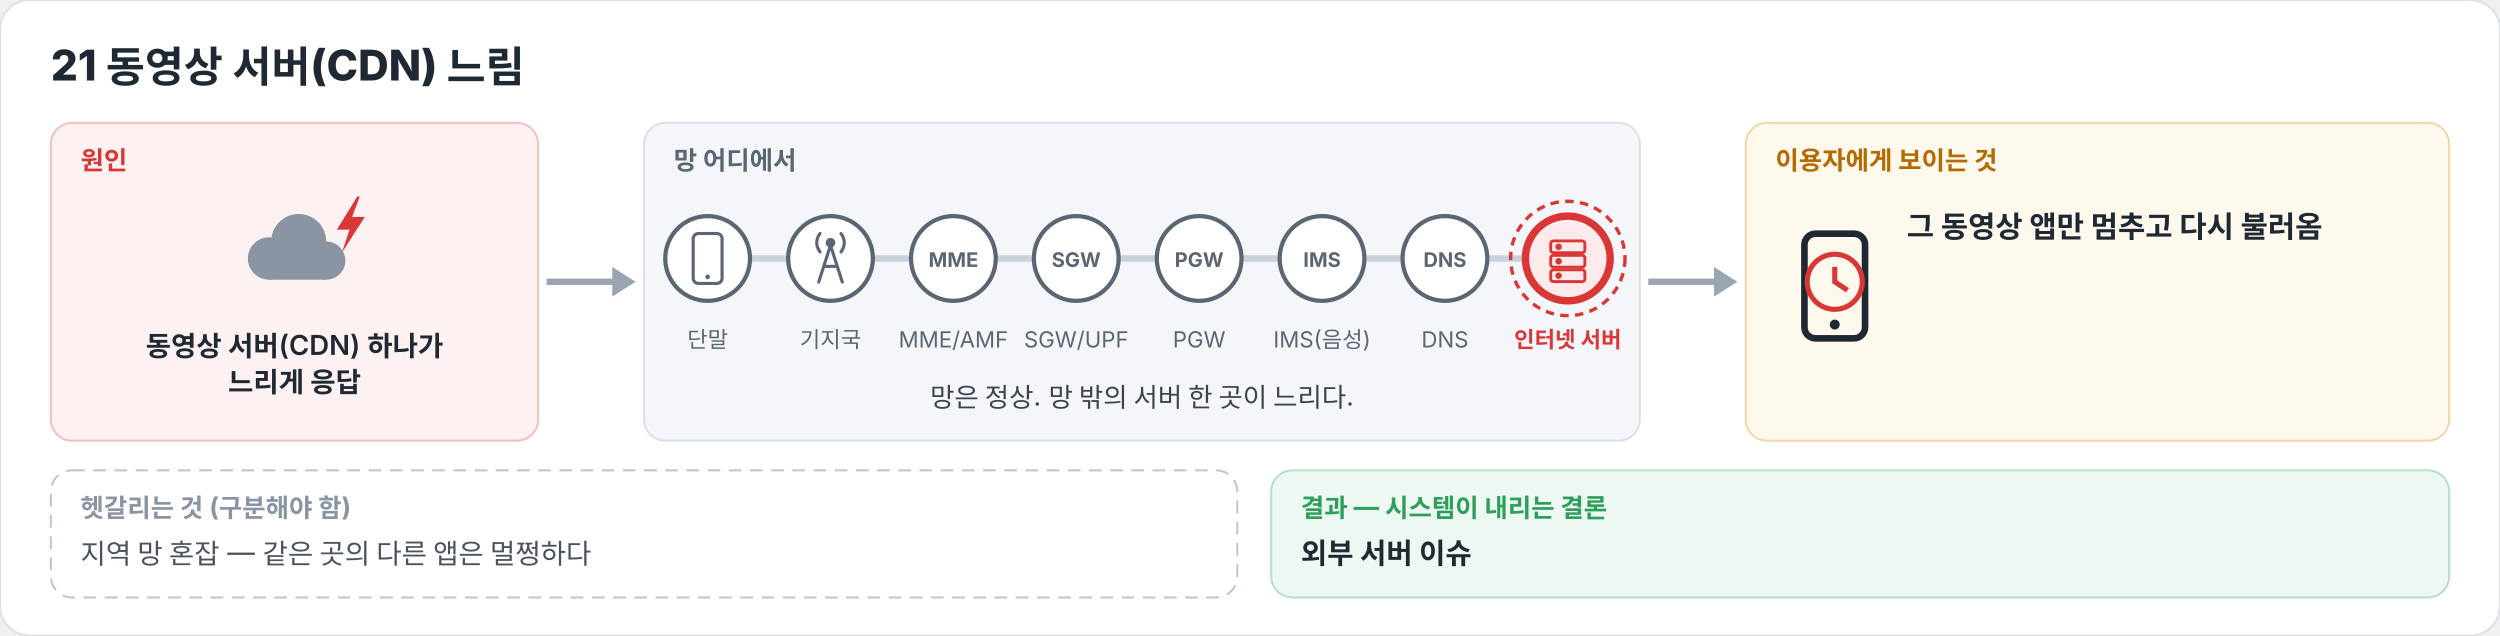
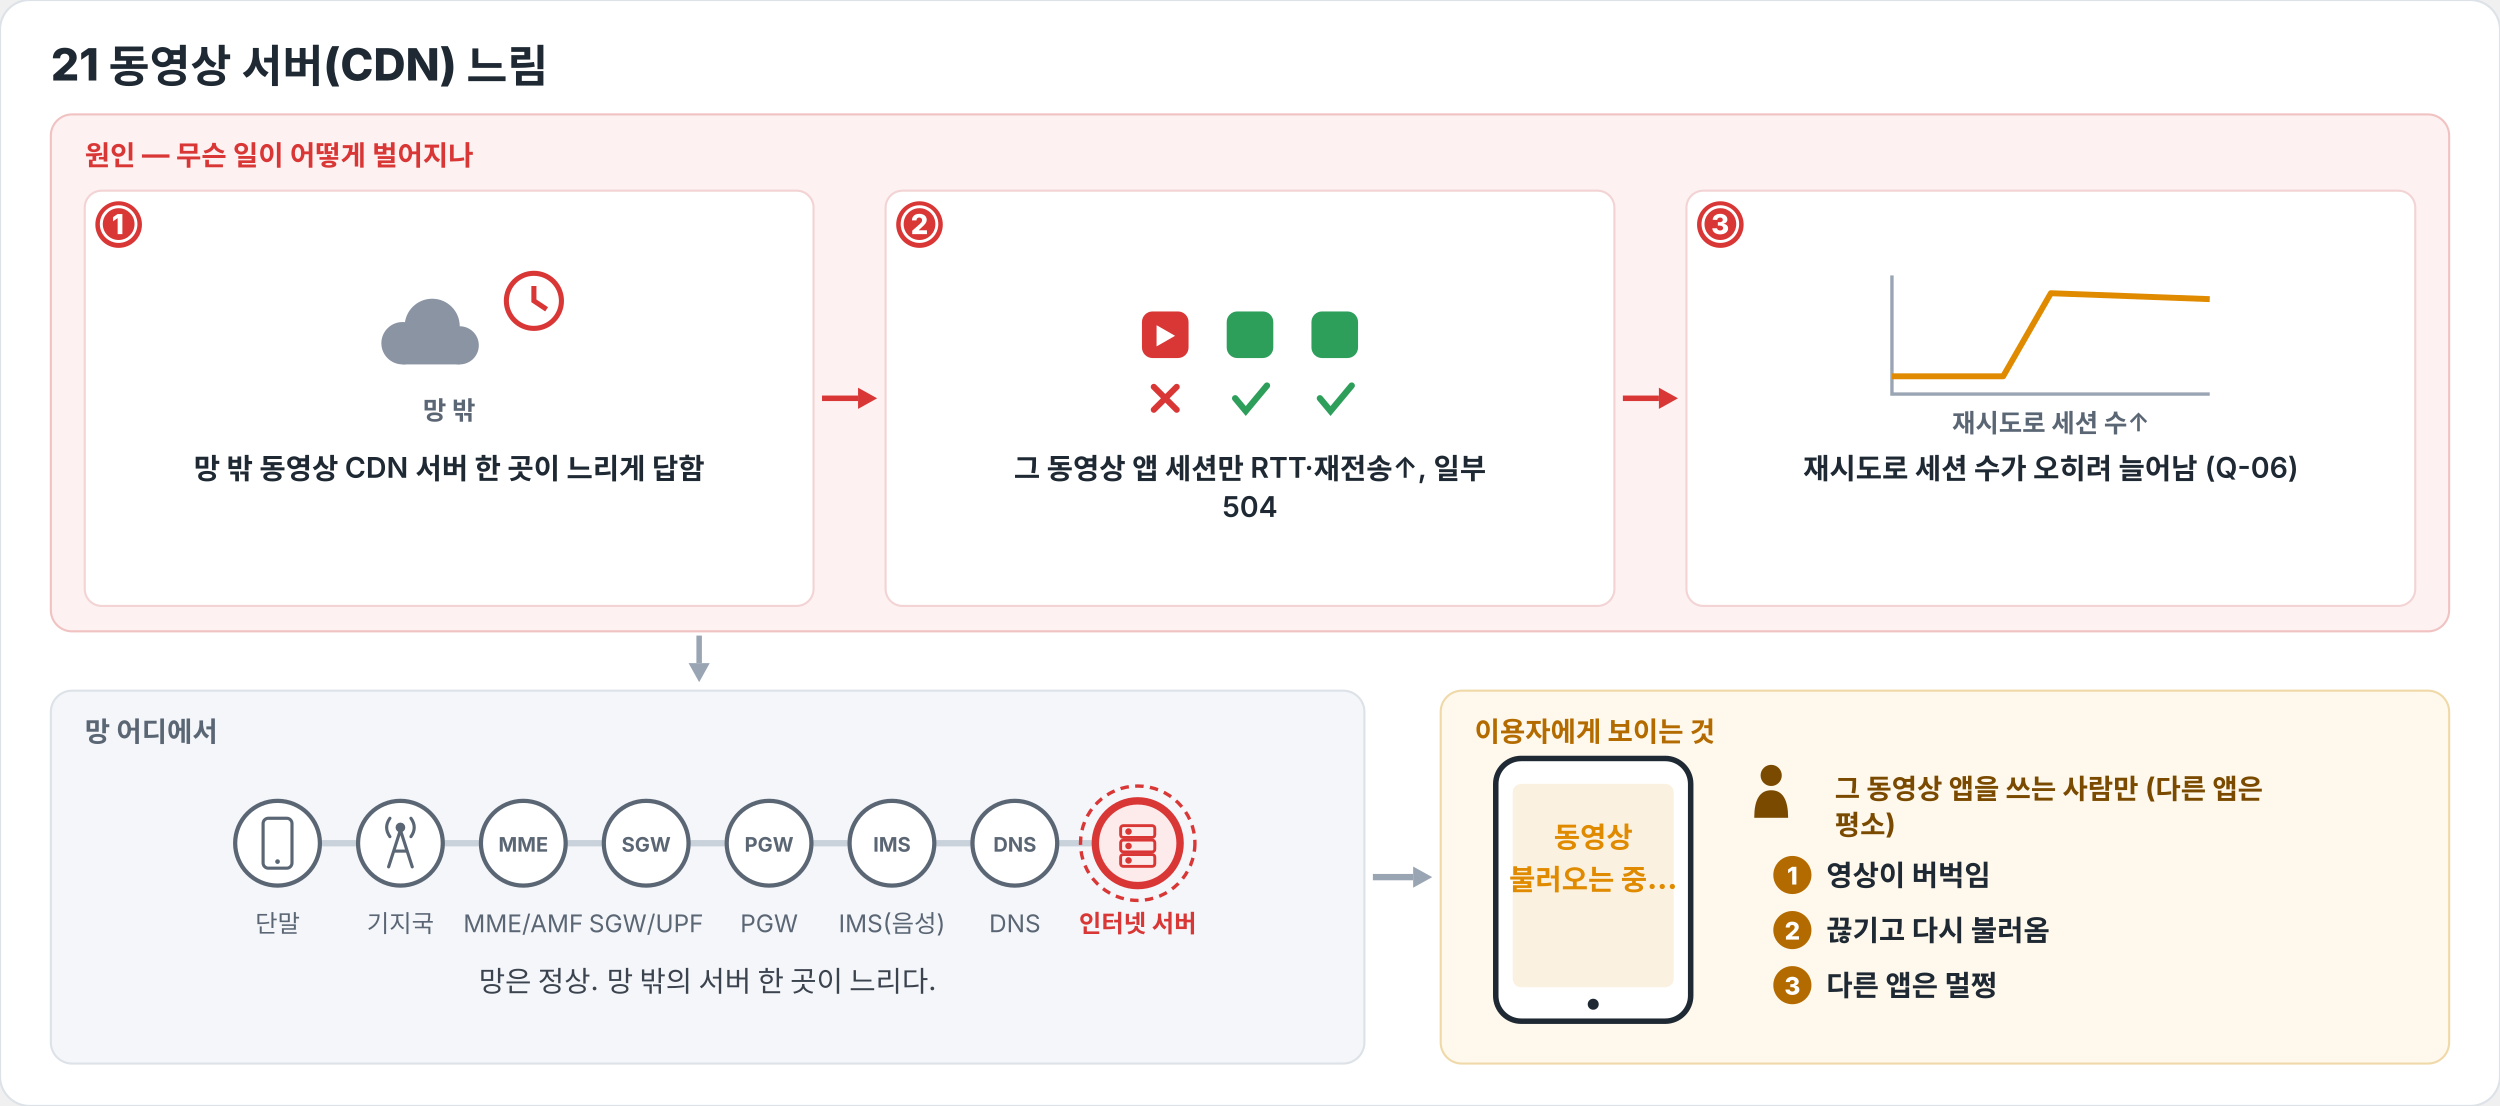
- <svg xmlns="http://www.w3.org/2000/svg" viewBox="0 0 1180 300" width="1180" height="300" font-family="-apple-system,'Apple SD Gothic Neo','Hiragino Sans',sans-serif">
-   <rect width="1180" height="300" rx="14" fill="#fff" stroke="#dde2e8" />
-   <text x="24" y="38" font-size="20" font-weight="800" fill="#1f2933">21  동영상 서버(CDN) 느림</text>
-   <rect x="24" y="58" width="230" height="150" rx="10" fill="#fdf1f1" stroke="#f1c2c2" />
-   <text x="38" y="80" font-size="12" font-weight="700" fill="#d93636">원인</text>
-   <g transform="translate(139,118)" fill="#8a94a3">
+ <svg xmlns="http://www.w3.org/2000/svg" viewBox="0 0 1180 522" width="1180" height="522" font-family="-apple-system,'Apple SD Gothic Neo','Hiragino Sans',sans-serif">
+   <rect width="1180" height="522" rx="14" fill="#fff" stroke="#dde2e8" />
+   <text x="24" y="38" font-size="21" font-weight="800" fill="#1f2933">21  동영상 서버(CDN) 느림</text>
+   <rect x="24" y="54" width="1132" height="244" rx="10" fill="#fdf1f1" stroke="#f1c2c2" />
+   <text x="40" y="78" font-size="13" font-weight="700" fill="#d93636">원인 — 무슨 일이 어떻게 벌어지나</text>
+   <rect x="40.0" y="90" width="344.0" height="196" rx="8" fill="#fff" stroke="#f3d3d3" />
+   <circle cx="56.0" cy="106" r="11" fill="#d93636" />
+   <text x="56.0" y="110.5" font-size="13" fill="#fff" font-weight="800" text-anchor="middle">①</text>
+   <g transform="translate(202.0,158)" fill="#8a94a3">
    <circle cx="-12" cy="4" r="10" />
    <circle cx="2" cy="-4" r="13" />
    <circle cx="15" cy="5" r="9" />
    <rect x="-12" y="4" width="27" height="10" />
  </g>
-   <polygon transform="translate(165,106) scale(0.6)" points="6,-22 -10,4 0,4 -6,22 12,-6 2,-6 8,-22" fill="#d93636" />
-   <text x="139" y="168" font-size="13" fill="#1f2933" font-weight="600" text-anchor="middle">동영상 서버(CDN) 하나가</text>
-   <text x="139" y="185" font-size="13" fill="#1f2933" font-weight="600" text-anchor="middle">느리게 응답</text>
-   <line x1="258" y1="133" x2="292" y2="133" stroke="#9aa5b4" stroke-width="3" />
-   <polygon points="300,133 289,126 289,140" fill="#9aa5b4" />
-   <rect x="304" y="58" width="470" height="150" rx="10" fill="#f4f6f9" stroke="#dde2e8" />
-   <text x="318" y="80" font-size="12" font-weight="700" fill="#5b6675">망 어디에서</text>
-   <line x1="334" y1="122" x2="740" y2="122" stroke="#c9d1db" stroke-width="3" />
-   <circle cx="334" cy="122" r="20" fill="#fff" stroke="#5b6675" stroke-width="2" />
-   <g transform="translate(334,122) scale(0.62)">
+   <g transform="translate(252.0,142)" fill="none" stroke="#d93636" stroke-width="2.4">
+     <circle r="13" />
+     <path d="M0,-7 L0,0 L6,4" />
+   </g>
+   <text x="212.0" y="198" font-size="12" fill="#5b6675" font-weight="600" text-anchor="middle">망 밖</text>
+   <text x="212.0" y="226" font-size="13.5" fill="#1f2933" font-weight="600" text-anchor="middle">망 밖 동영상 CDN 서버 한 곳이 느리게 답함</text>
+   <line x1="388.0" y1="188" x2="405.0" y2="188.0" stroke="#d93636" stroke-width="2.6" />
+   <polygon points="414.0,188 405.0,183.0 405.0,193.0" fill="#d93636" />
+   <rect x="418.0" y="90" width="344.0" height="196" rx="8" fill="#fff" stroke="#f3d3d3" />
+   <circle cx="434.0" cy="106" r="11" fill="#d93636" />
+   <text x="434.0" y="110.5" font-size="13" fill="#fff" font-weight="800" text-anchor="middle">②</text>
+   <rect x="539.0" y="147" width="22" height="22" rx="5" fill="#d93636" />
+   <text x="550.0" y="162.5" font-size="11" fill="#fff" text-anchor="middle" font-weight="700">▶</text>
+   <rect x="579.0" y="147" width="22" height="22" rx="5" fill="#2e9e5b" />
+   <rect x="619.0" y="147" width="22" height="22" rx="5" fill="#2e9e5b" />
+   <path d="M583.0,188 L588.0,194 L598.0,182" fill="none" stroke="#2e9e5b" stroke-width="3" stroke-linecap="round" />
+   <path d="M623.0,188 L628.0,194 L638.0,182" fill="none" stroke="#2e9e5b" stroke-width="3" stroke-linecap="round" />
+   <g transform="translate(550.0,188) scale(0.9)" stroke="#d93636" stroke-width="3.2" stroke-linecap="round">
+     <path d="M-6,-6 L6,6 M6,-6 L-6,6" />
+   </g>
+   <text x="590.0" y="226" font-size="13.5" fill="#1f2933" font-weight="600" text-anchor="middle">그 동영상 앱 세션만 RTT·재전송↑, 일부</text>
+   <text x="590.0" y="244" font-size="13.5" fill="#1f2933" font-weight="600" text-anchor="middle">504</text>
+   <line x1="766.0" y1="188" x2="783.0" y2="188.0" stroke="#d93636" stroke-width="2.6" />
+   <polygon points="792.0,188 783.0,183.0 783.0,193.0" fill="#d93636" />
+   <rect x="796.0" y="90" width="344.0" height="196" rx="8" fill="#fff" stroke="#f3d3d3" />
+   <circle cx="812.0" cy="106" r="11" fill="#d93636" />
+   <text x="812.0" y="110.5" font-size="13" fill="#fff" font-weight="800" text-anchor="middle">③</text>
+   <path d="M893.0,130.0 L893.0,186.0 L1043.0,186.0" fill="none" stroke="#9aa5b4" stroke-width="1.6" />
+   <path d="M893.0,177.6 L945.5,177.6 L968.0,138.4 L1043.0,141.2" fill="none" stroke="#e08a00" stroke-width="2.8" stroke-linejoin="round" />
+   <text x="968.0" y="204" font-size="12" fill="#5b6675" font-weight="600" text-anchor="middle">재시도로 세션 수↑</text>
+   <text x="968.0" y="226" font-size="13.5" fill="#1f2933" font-weight="600" text-anchor="middle">재시도로 세션 수가 오히려 늘어남 (Q-06)</text>
+   <line x1="330" y1="300" x2="330.0" y2="313.0" stroke="#9aa5b4" stroke-width="2.6" />
+   <polygon points="330,322 335.0,313.0 325.0,313.0" fill="#9aa5b4" />
+   <rect x="24" y="326" width="620" height="176" rx="10" fill="#f4f6f9" stroke="#dde2e8" />
+   <text x="40" y="350" font-size="13" font-weight="700" fill="#5b6675">망 어디에서</text>
+   <line x1="131" y1="398" x2="537" y2="398" stroke="#c9d1db" stroke-width="3" />
+   <circle cx="131" cy="398" r="20" fill="#fff" stroke="#5b6675" stroke-width="2" />
+   <g transform="translate(131,398) scale(0.62)">
    <rect x="-11" y="-19" width="22" height="38" rx="4" fill="none" stroke="#5b6675" stroke-width="2.4" />
    <circle cx="0" cy="14" r="1.8" fill="#5b6675" />
  </g>
-   <text x="334" y="164" text-anchor="middle" font-size="10.5" fill="#5b6675" font-weight="400">단말</text>
-   <circle cx="392" cy="122" r="20" fill="#fff" stroke="#5b6675" stroke-width="2" />
-   <g transform="translate(392,122) scale(0.62)" stroke="#5b6675" stroke-width="2.4" fill="none" stroke-linecap="round">
+   <text x="131" y="440" text-anchor="middle" font-size="11.5" fill="#5b6675" font-weight="400">단말</text>
+   <circle cx="189" cy="398" r="20" fill="#fff" stroke="#5b6675" stroke-width="2" />
+   <g transform="translate(189,398) scale(0.62)" stroke="#5b6675" stroke-width="2.4" fill="none" stroke-linecap="round">
    <path d="M-9,18 L0,-10 L9,18 M-5,6 L5,6" />
    <circle cx="0" cy="-12" r="2.5" fill="#5b6675" />
    <path d="M-8,-19 Q-13,-12 -8,-5 M8,-19 Q13,-12 8,-5" />
  </g>
-   <text x="392" y="164" text-anchor="middle" font-size="10.5" fill="#5b6675" font-weight="400">기지국</text>
-   <circle cx="450" cy="122" r="20" fill="#fff" stroke="#5b6675" stroke-width="2" />
-   <text x="450" y="126" text-anchor="middle" font-size="9.5" font-weight="700" fill="#5b6675">MME</text>
-   <text x="450" y="164" text-anchor="middle" font-size="10.5" fill="#5b6675" font-weight="400">MME/AMF</text>
-   <circle cx="508" cy="122" r="20" fill="#fff" stroke="#5b6675" stroke-width="2" />
-   <text x="508" y="126" text-anchor="middle" font-size="9.5" font-weight="700" fill="#5b6675">SGW</text>
-   <text x="508" y="164" text-anchor="middle" font-size="10.5" fill="#5b6675" font-weight="400">SGW/UPF</text>
-   <circle cx="566" cy="122" r="20" fill="#fff" stroke="#5b6675" stroke-width="2" />
-   <text x="566" y="126" text-anchor="middle" font-size="9.5" font-weight="700" fill="#5b6675">PGW</text>
-   <text x="566" y="164" text-anchor="middle" font-size="10.5" fill="#5b6675" font-weight="400">PGW</text>
-   <circle cx="624" cy="122" r="20" fill="#fff" stroke="#5b6675" stroke-width="2" />
-   <text x="624" y="126" text-anchor="middle" font-size="9.5" font-weight="700" fill="#5b6675">IMS</text>
-   <text x="624" y="164" text-anchor="middle" font-size="10.5" fill="#5b6675" font-weight="400">IMS(음성)</text>
-   <circle cx="682" cy="122" r="20" fill="#fff" stroke="#5b6675" stroke-width="2" />
-   <text x="682" y="126" text-anchor="middle" font-size="9.5" font-weight="700" fill="#5b6675">DNS</text>
-   <text x="682" y="164" text-anchor="middle" font-size="10.5" fill="#5b6675" font-weight="400">DNS</text>
-   <circle cx="740" cy="122" r="20" fill="#fdeaea" stroke="#d93636" stroke-width="3.5" />
-   <g transform="translate(740,123) scale(.62)" fill="none" stroke="#d93636" stroke-width="2.2">
+   <text x="189" y="440" text-anchor="middle" font-size="11.5" fill="#5b6675" font-weight="400">기지국</text>
+   <circle cx="247" cy="398" r="20" fill="#fff" stroke="#5b6675" stroke-width="2" />
+   <text x="247" y="402" text-anchor="middle" font-size="9.5" font-weight="700" fill="#5b6675">MME</text>
+   <text x="247" y="440" text-anchor="middle" font-size="11.5" fill="#5b6675" font-weight="400">MME/AMF</text>
+   <circle cx="305" cy="398" r="20" fill="#fff" stroke="#5b6675" stroke-width="2" />
+   <text x="305" y="402" text-anchor="middle" font-size="9.5" font-weight="700" fill="#5b6675">SGW</text>
+   <text x="305" y="440" text-anchor="middle" font-size="11.5" fill="#5b6675" font-weight="400">SGW/UPF</text>
+   <circle cx="363" cy="398" r="20" fill="#fff" stroke="#5b6675" stroke-width="2" />
+   <text x="363" y="402" text-anchor="middle" font-size="9.5" font-weight="700" fill="#5b6675">PGW</text>
+   <text x="363" y="440" text-anchor="middle" font-size="11.5" fill="#5b6675" font-weight="400">PGW</text>
+   <circle cx="421" cy="398" r="20" fill="#fff" stroke="#5b6675" stroke-width="2" />
+   <text x="421" y="402" text-anchor="middle" font-size="9.5" font-weight="700" fill="#5b6675">IMS</text>
+   <text x="421" y="440" text-anchor="middle" font-size="11.5" fill="#5b6675" font-weight="400">IMS(음성)</text>
+   <circle cx="479" cy="398" r="20" fill="#fff" stroke="#5b6675" stroke-width="2" />
+   <text x="479" y="402" text-anchor="middle" font-size="9.5" font-weight="700" fill="#5b6675">DNS</text>
+   <text x="479" y="440" text-anchor="middle" font-size="11.5" fill="#5b6675" font-weight="400">DNS</text>
+   <circle cx="537" cy="398" r="20" fill="#fdeaea" stroke="#d93636" stroke-width="3.5" />
+   <g transform="translate(537,399) scale(.62)" fill="none" stroke="#d93636" stroke-width="2.2">
    <rect x="-13" y="-15" width="26" height="9" rx="2" />
    <circle cx="-7" cy="-10.5" r="1.4" fill="#d93636" />
    <rect x="-13" y="-4" width="26" height="9" rx="2" />
    <circle cx="-7" cy="0.5" r="1.4" fill="#d93636" />
    <rect x="-13" y="7" width="26" height="9" rx="2" />
    <circle cx="-7" cy="11.5" r="1.4" fill="#d93636" />
  </g>
-   <text x="740" y="164" text-anchor="middle" font-size="10.5" fill="#d93636" font-weight="700">인터넷 서버</text>
-   <circle cx="740" cy="122" r="27" fill="none" stroke="#d93636" stroke-width="1.6" stroke-dasharray="4 3" />
-   <text x="539" y="192" font-size="12.5" fill="#3b434f" font-weight="400" text-anchor="middle">망은 정상. 망 밖의 서버 한 곳이 느리다.</text>
-   <line x1="778" y1="133" x2="812" y2="133" stroke="#9aa5b4" stroke-width="3" />
-   <polygon points="820,133 809,126 809,140" fill="#9aa5b4" />
-   <rect x="824" y="58" width="332" height="150" rx="10" fill="#fff8ec" stroke="#f0d9a8" />
-   <text x="838" y="80" font-size="12" font-weight="700" fill="#b36b00">이용자에게 보이는 것</text>
-   <g transform="translate(866,135) scale(1.3)">
-     <rect x="-11" y="-19" width="22" height="38" rx="4" fill="none" stroke="#1f2933" stroke-width="2.4" />
-     <circle cx="0" cy="14" r="1.8" fill="#1f2933" />
+   <text x="537" y="440" text-anchor="middle" font-size="11.5" fill="#d93636" font-weight="700">인터넷 서버</text>
+   <circle cx="537" cy="398" r="27" fill="none" stroke="#d93636" stroke-width="1.6" stroke-dasharray="4 3" />
+   <text x="334" y="468" font-size="13.5" fill="#3b434f" font-weight="400" text-anchor="middle">망은 정상. 망 밖의 서버 한 곳이 느리다.</text>
+   <line x1="648" y1="414" x2="667.0" y2="414.0" stroke="#9aa5b4" stroke-width="3" />
+   <polygon points="676,414 667.0,409.0 667.0,419.0" fill="#9aa5b4" />
+   <rect x="680" y="326" width="476" height="176" rx="10" fill="#fff8ec" stroke="#f0d9a8" />
+   <text x="696" y="350" font-size="13" font-weight="700" fill="#b36b00">이용자에게 보이는 것</text>
+   <rect x="706" y="358" width="92" height="124" rx="12" fill="#fff" stroke="#1f2933" stroke-width="2.6" />
+   <rect x="714" y="370" width="76" height="96" rx="4" fill="#e08a00" opacity=".12" />
+   <circle cx="752" cy="474" r="2.6" fill="#1f2933" />
+   <text x="752" y="400" font-size="13.5" fill="#e08a00" font-weight="800" text-anchor="middle">동영상</text>
+   <text x="752" y="420" font-size="13.5" fill="#e08a00" font-weight="800" text-anchor="middle">불러오는 중…</text>
+   <g transform="translate(836,376) scale(1)" fill="#7a4a00">
+     <circle cx="0" cy="-10" r="5" />
+     <path d="M-8,10 Q-8,-3 0,-3 Q8,-3 8,10 Z" />
  </g>
-   <g transform="translate(866,133)" fill="none" stroke="#d93636" stroke-width="2.4">
-     <circle r="13" />
-     <path d="M0,-7 L0,0 L6,4" />
-   </g>
-   <text x="900" y="112" font-size="14" fill="#1f2933" font-weight="700" text-anchor="start">그 동영상 앱만 멈추고 다시 불러옴</text>
-   <rect x="24" y="222" width="560" height="60" rx="10" fill="#fff" stroke="#bfc7d2" stroke-dasharray="6 4" />
-   <text x="38" y="244" font-size="12" font-weight="700" fill="#8a94a3">헷갈리는 것 (구분해야 함)</text>
-   <text x="38" y="266" font-size="13" fill="#4a5260" font-weight="400" text-anchor="start">지역 망 혼잡 — 같은 곳의 다른 앱은 멀쩡하다</text>
-   <rect x="600" y="222" width="556" height="60" rx="10" fill="#eef8f2" stroke="#b9e0c8" />
-   <text x="614" y="244" font-size="12" font-weight="700" fill="#2e9e5b">결과 — 시스템이 내리는 결론</text>
-   <text x="614" y="266" font-size="13.5" fill="#1f2933" font-weight="700" text-anchor="start">외부 서버 이슈</text>
+   <text x="866" y="377" font-size="13" fill="#7a4a00" font-weight="700" text-anchor="start">그 동영상 앱을 쓰는 사람만 (다른 앱은</text>
+   <text x="866" y="394" font-size="13" fill="#7a4a00" font-weight="700" text-anchor="start">평소)</text>
+   <circle cx="846" cy="413" r="9" fill="#b36b00" />
+   <text x="846" y="417.5" font-size="11.5" fill="#fff" font-weight="800" text-anchor="middle">1</text>
+   <text x="862" y="418" font-size="13.5" fill="#1f2933" font-weight="600" text-anchor="start">영상이 버벅임</text>
+   <circle cx="846" cy="439" r="9" fill="#b36b00" />
+   <text x="846" y="443.5" font-size="11.5" fill="#fff" font-weight="800" text-anchor="middle">2</text>
+   <text x="862" y="444" font-size="13.5" fill="#1f2933" font-weight="600" text-anchor="start">끊기고 다시 불러옴</text>
+   <circle cx="846" cy="465" r="9" fill="#b36b00" />
+   <text x="846" y="469.5" font-size="11.5" fill="#fff" font-weight="800" text-anchor="middle">3</text>
+   <text x="862" y="470" font-size="13.5" fill="#1f2933" font-weight="600" text-anchor="start">다른 앱은 멀쩡</text>
</svg>
